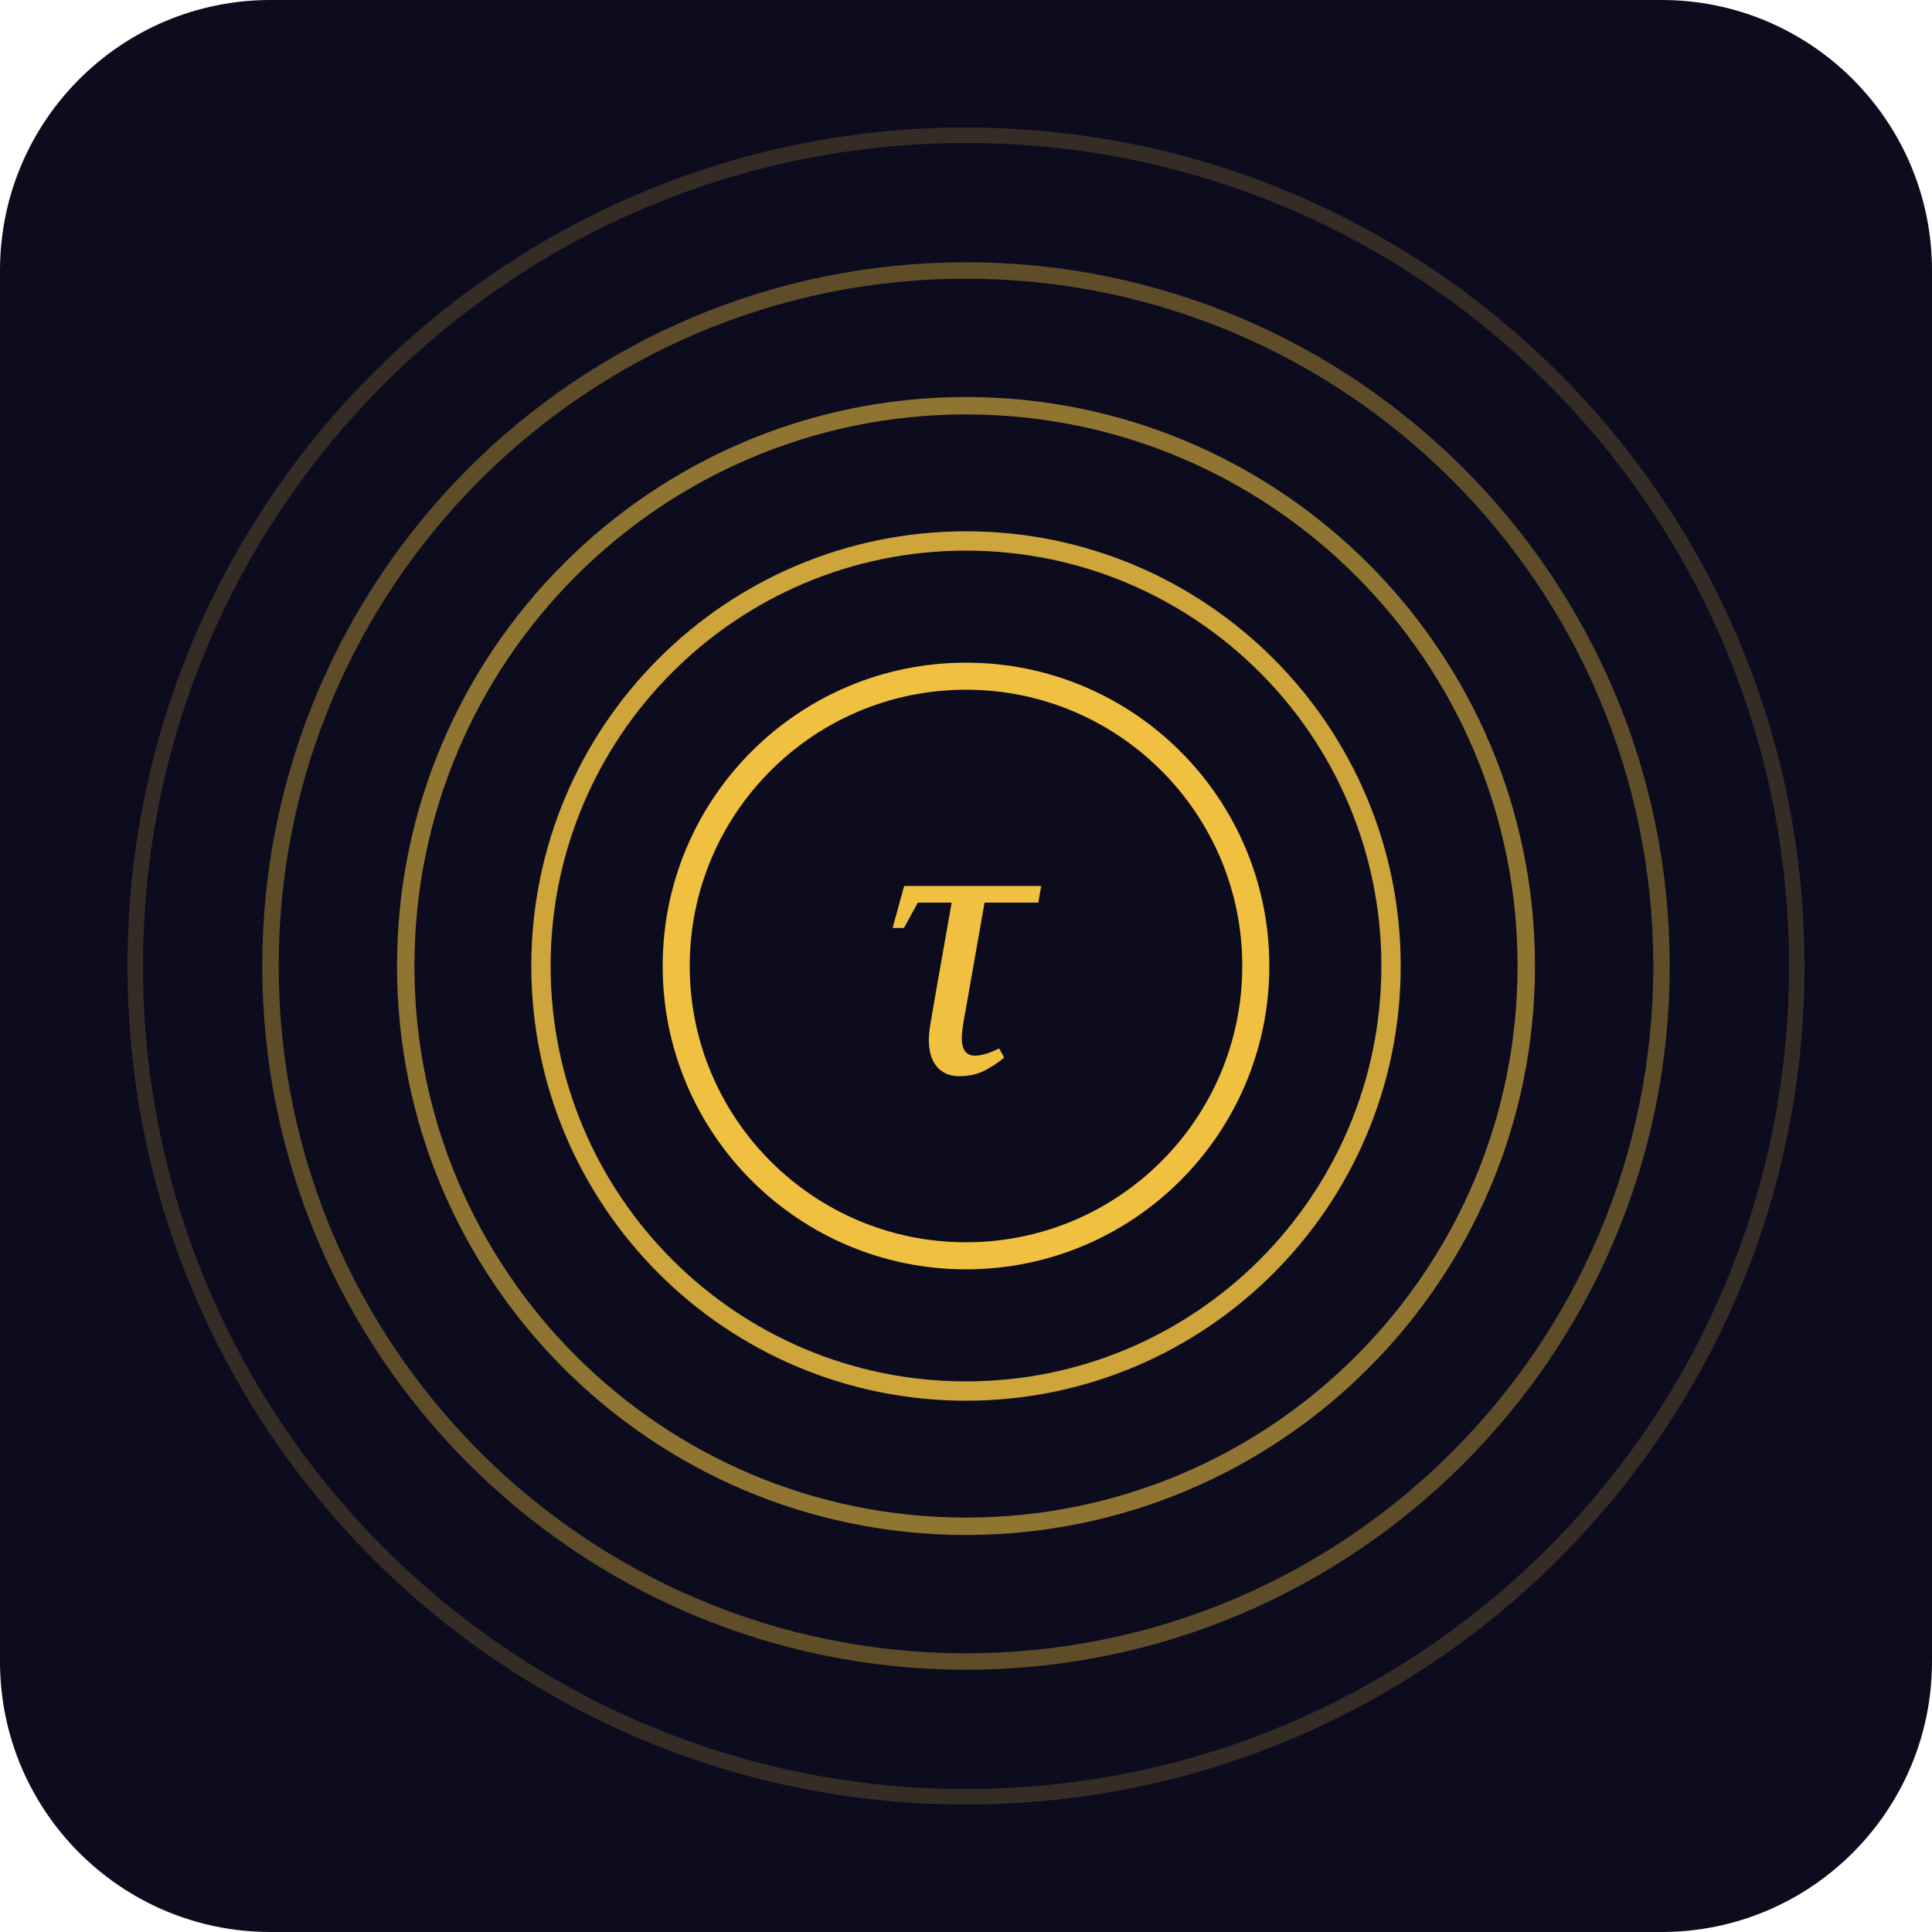
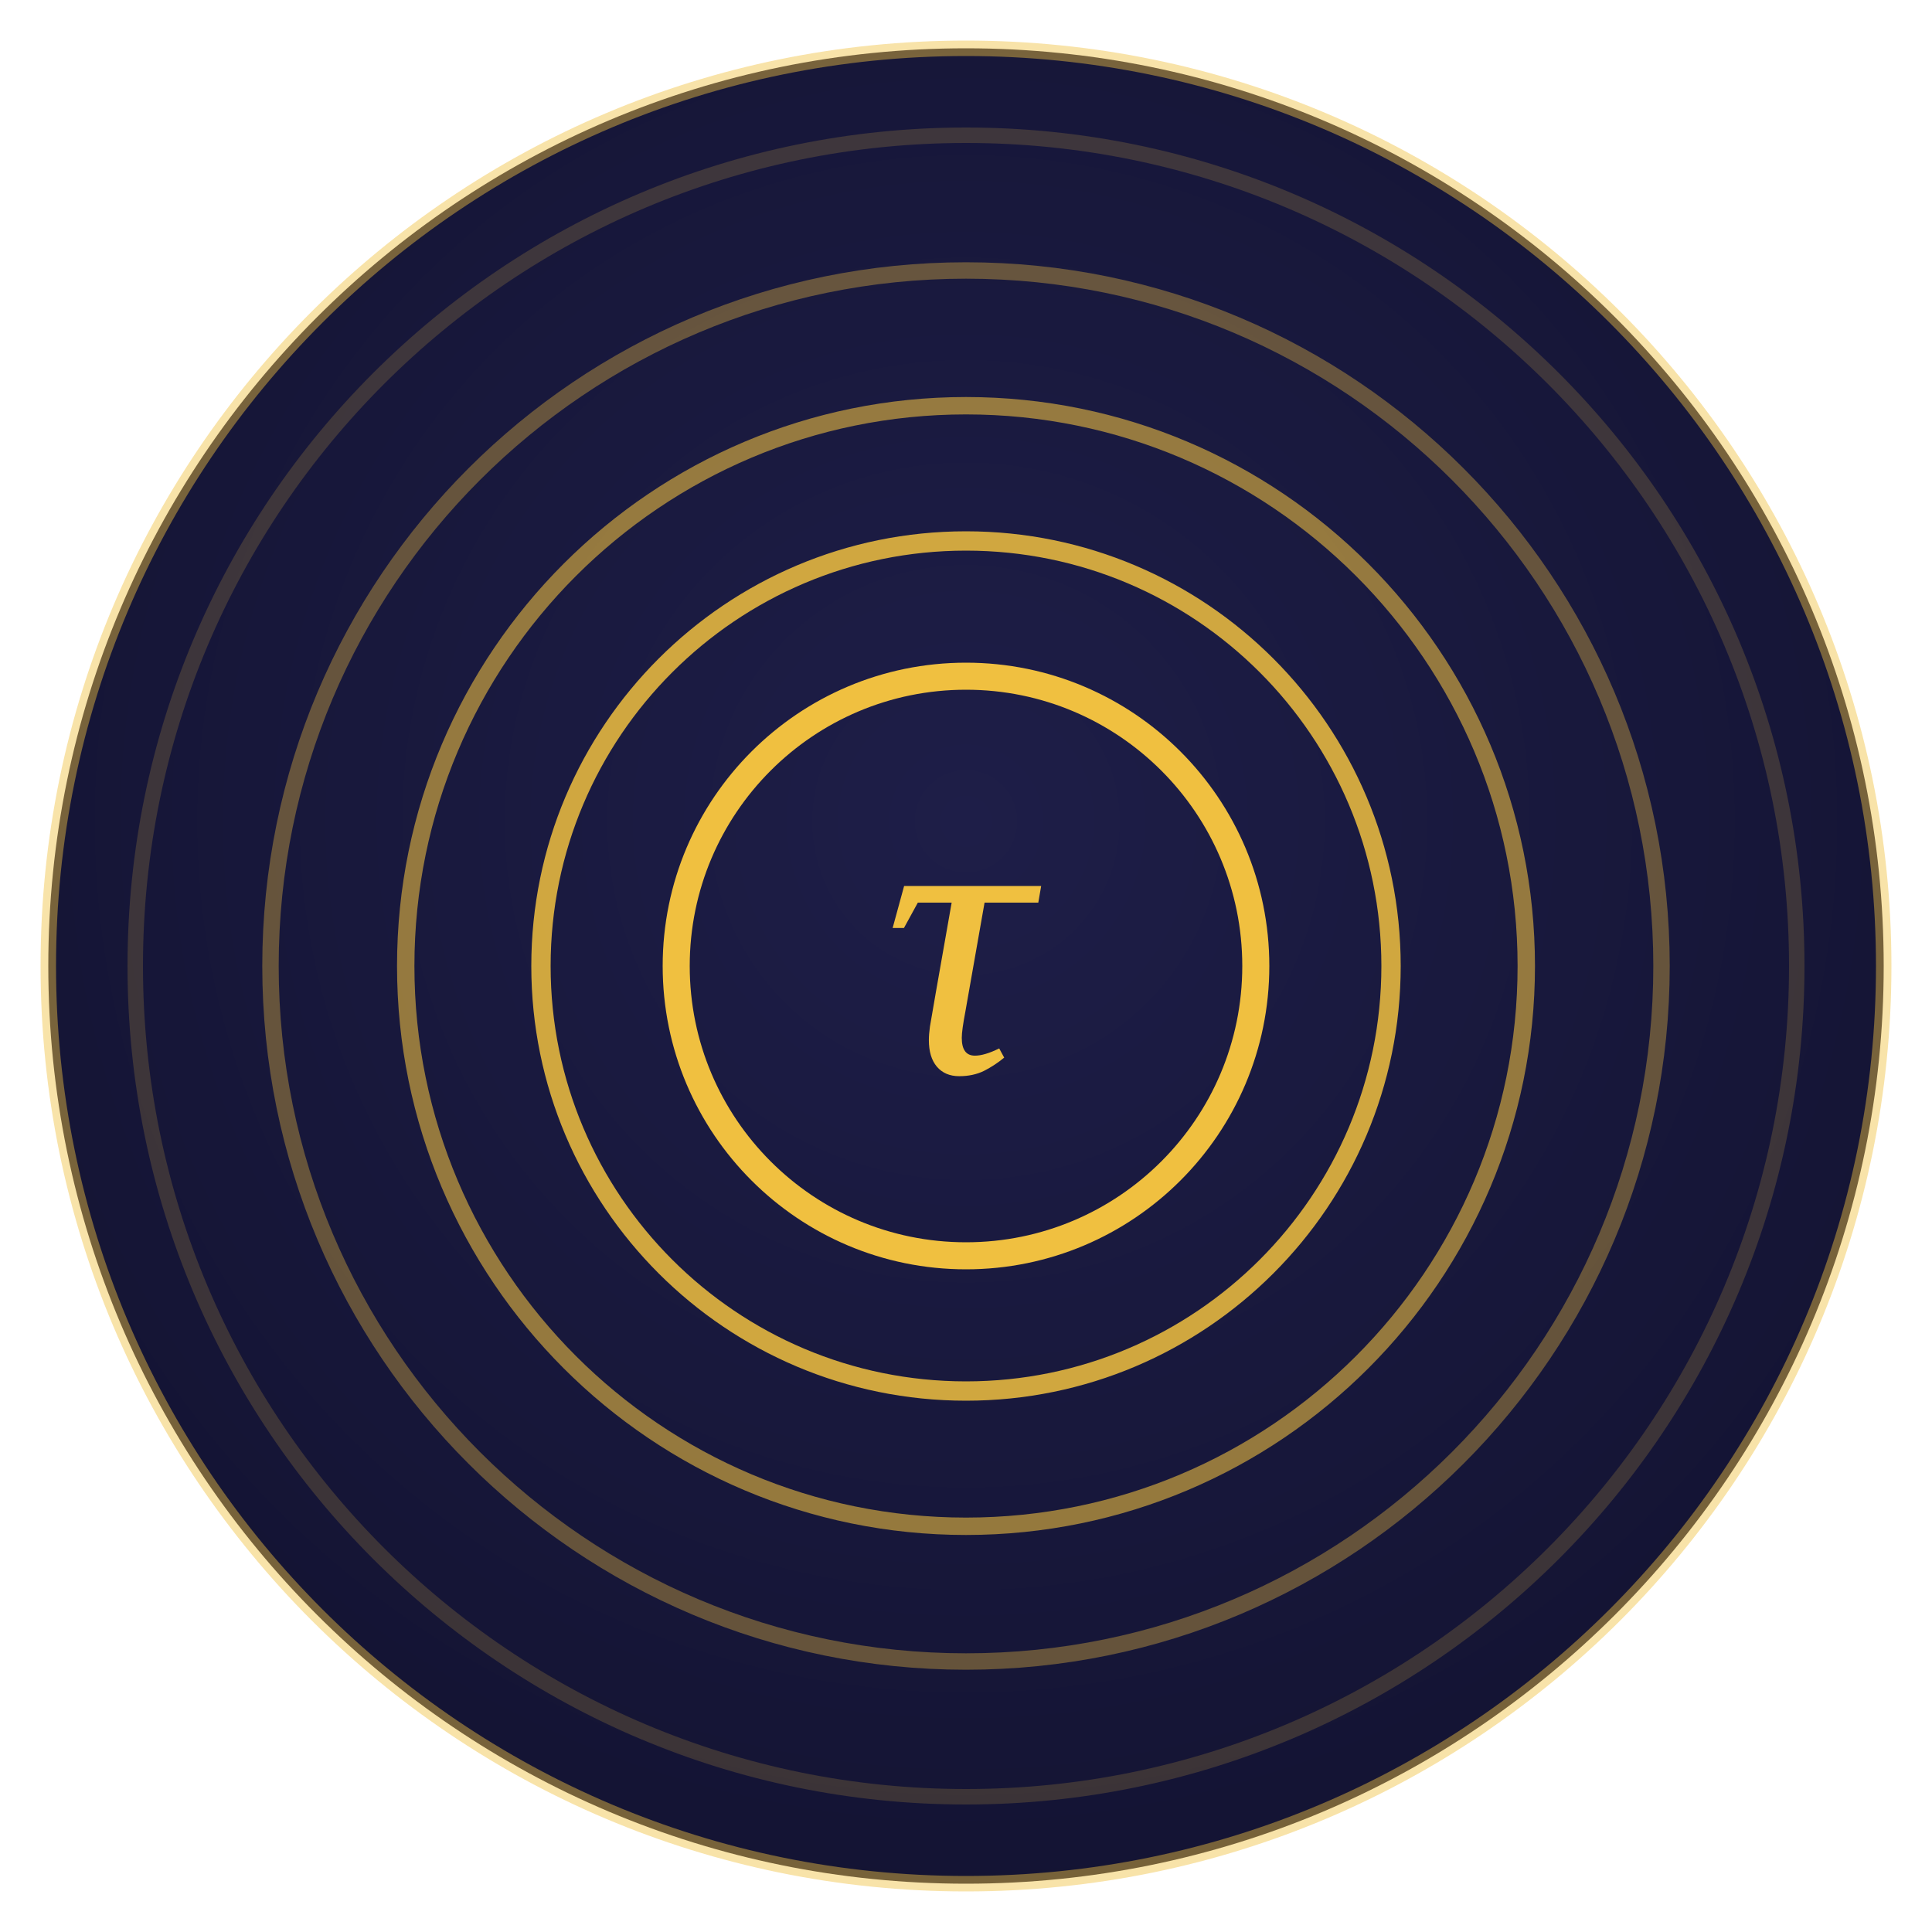
<svg xmlns="http://www.w3.org/2000/svg" viewBox="0 0 200 200" width="200" height="200">
-   <rect width="200" height="200" rx="28" fill="#0c0c1e" />
+   <defs>
+     <radialGradient id="disc" cx="50%" cy="42%" r="68%">
+       <stop offset="0%" stop-color="#1e1e48" />
+       <stop offset="100%" stop-color="#121230" />
+     </radialGradient>
+   </defs>
+   <circle cx="100" cy="100" r="95" fill="url(#disc)" />
+   <circle cx="100" cy="100" r="95" fill="none" stroke="#f0c040" stroke-width="1.6" opacity="0.45" />
  <circle cx="100" cy="100" r="86" fill="none" stroke="#f0c040" stroke-width="1.6" opacity="0.18" />
  <circle cx="100" cy="100" r="72" fill="none" stroke="#f0c040" stroke-width="1.7" opacity="0.36" />
  <circle cx="100" cy="100" r="58" fill="none" stroke="#f0c040" stroke-width="1.8" opacity="0.58" />
  <circle cx="100" cy="100" r="44" fill="none" stroke="#f0c040" stroke-width="2.0" opacity="0.85" />
  <circle cx="100" cy="100" r="30" fill="none" stroke="#f0c040" stroke-width="2.8" />
  <text x="99" y="111" font-family="Georgia, 'Times New Roman', serif" font-size="42" fill="#f0c040" text-anchor="middle" font-style="italic">τ</text>
</svg>
